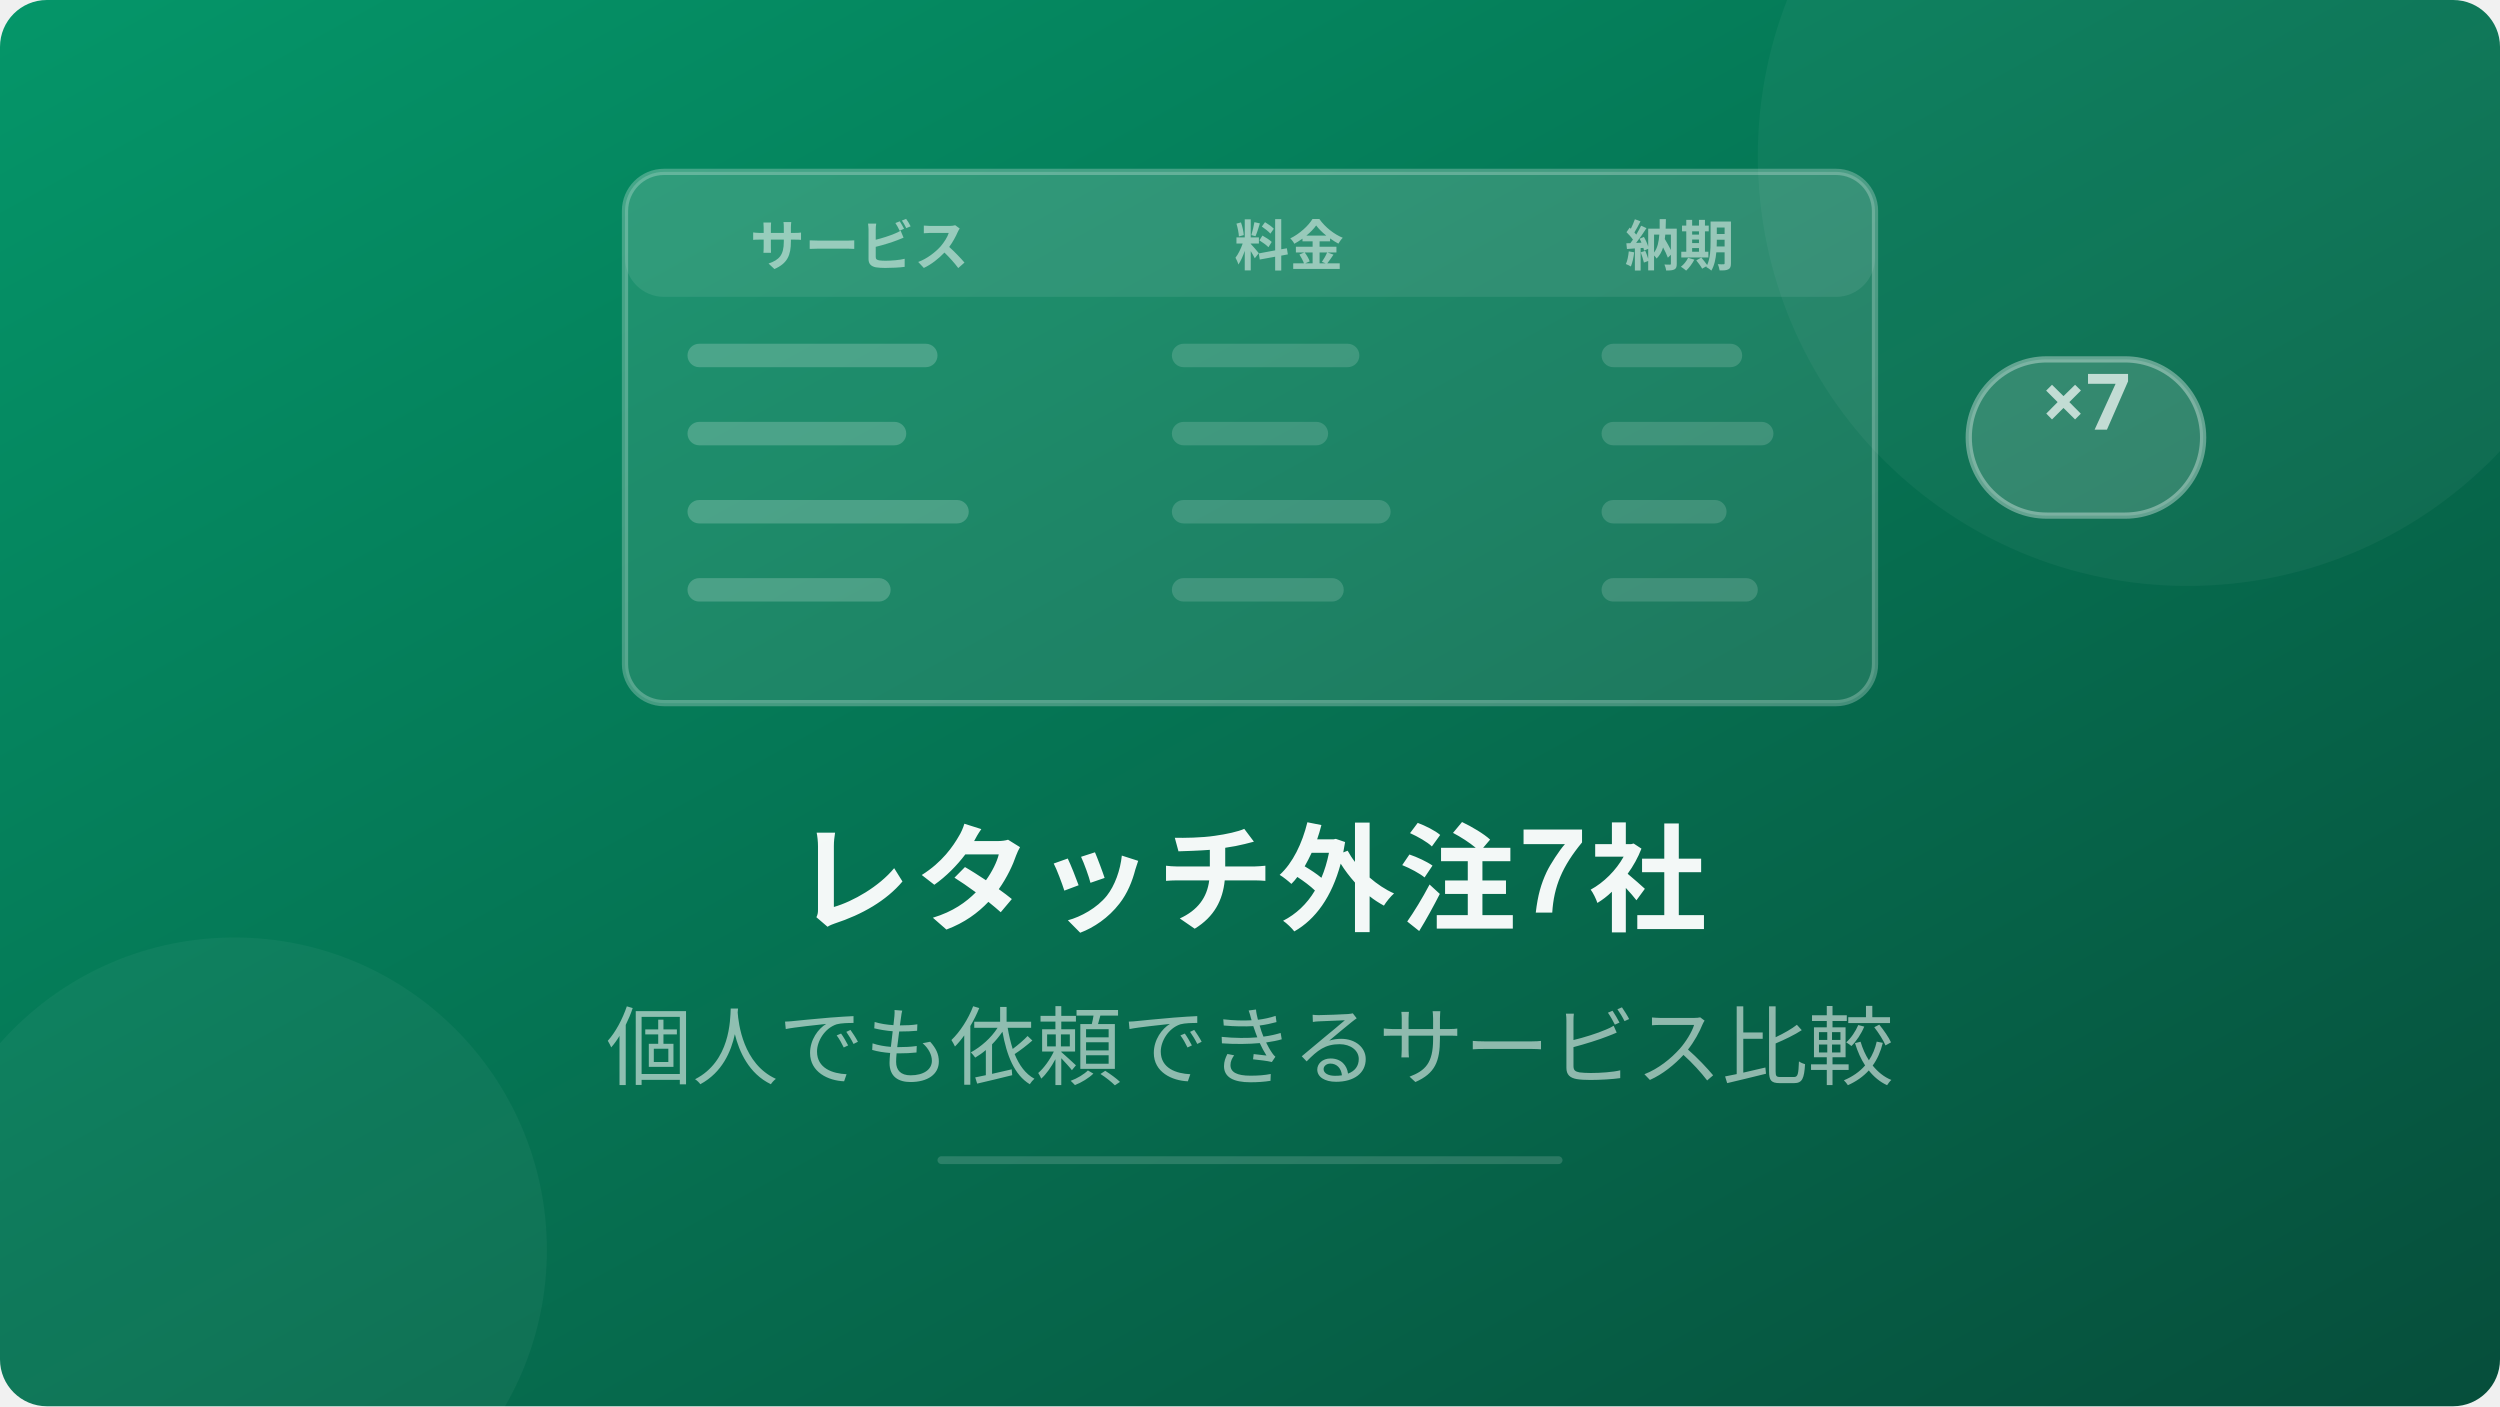
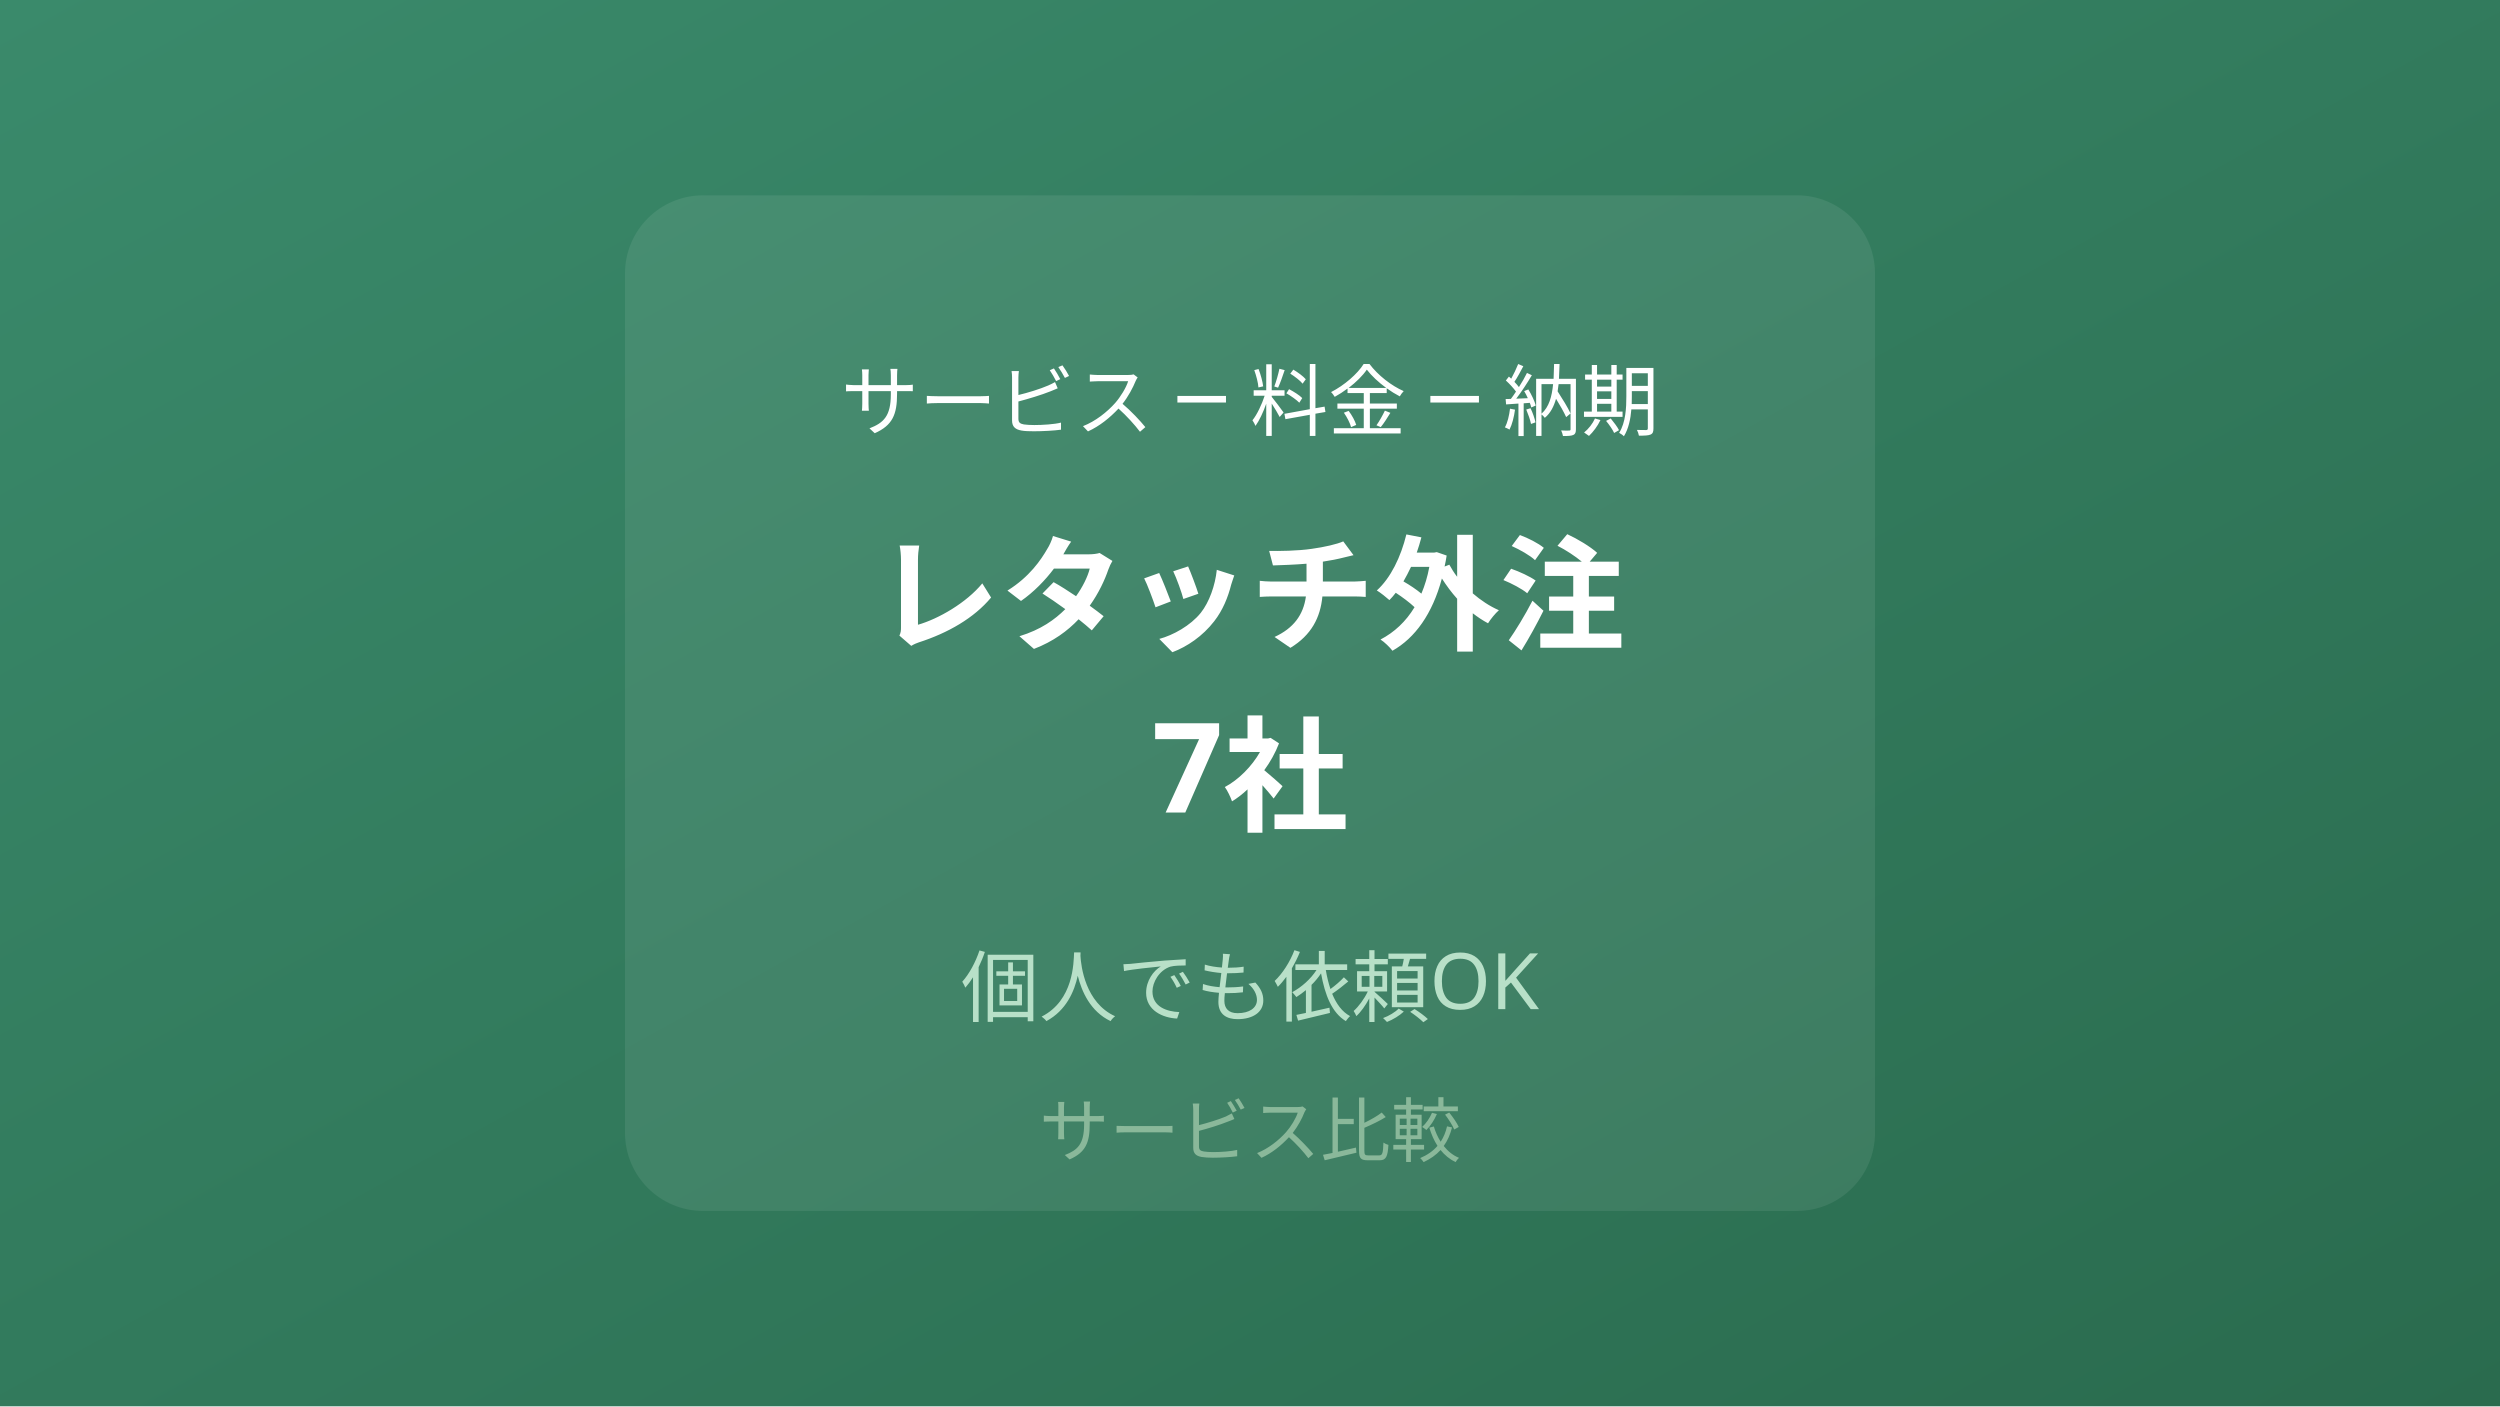
<svg xmlns="http://www.w3.org/2000/svg" viewBox="0 0 320 180">
  <defs>
-     <linearGradient id="g" x1="0" y1="0" x2="1" y2="1">
-       <stop offset="0%" stop-color="#059669" />
-       <stop offset="100%" stop-color="#064e3b" />
+     <linearGradient id="bg3" x1="0%" y1="0%" x2="100%" y2="100%">
+       <stop offset="0%" style="stop-color:#3a8a6b" />
+       <stop offset="100%" style="stop-color:#2a6b4e" />
    </linearGradient>
  </defs>
-   <rect width="320" height="180" fill="url(#g)" rx="6" />
-   <circle cx="280" cy="20" r="55" fill="rgba(255,255,255,.04)" />
-   <circle cx="30" cy="160" r="40" fill="rgba(255,255,255,.04)" />
-   <rect x="80" y="22" width="160" height="68" rx="5" fill="rgba(255,255,255,.1)" stroke="rgba(255,255,255,.25)" stroke-width=".8" />
-   <rect x="80" y="22" width="160" height="16" rx="5" fill="rgba(255,255,255,.08)" />
-   <text x="110" y="34" text-anchor="middle" fill="rgba(255,255,255,.5)" font-family="sans-serif" font-size="7" font-weight="600">サービス</text>
-   <text x="165" y="34" text-anchor="middle" fill="rgba(255,255,255,.5)" font-family="sans-serif" font-size="7" font-weight="600">料金</text>
-   <text x="215" y="34" text-anchor="middle" fill="rgba(255,255,255,.5)" font-family="sans-serif" font-size="7" font-weight="600">納期</text>
-   <rect x="88" y="44" width="32" height="3" rx="1.5" fill="rgba(255,255,255,.2)" />
-   <rect x="150" y="44" width="24" height="3" rx="1.5" fill="rgba(255,255,255,.15)" />
-   <rect x="205" y="44" width="18" height="3" rx="1.5" fill="rgba(255,255,255,.15)" />
-   <rect x="88" y="54" width="28" height="3" rx="1.5" fill="rgba(255,255,255,.2)" />
-   <rect x="150" y="54" width="20" height="3" rx="1.5" fill="rgba(255,255,255,.15)" />
-   <rect x="205" y="54" width="22" height="3" rx="1.5" fill="rgba(255,255,255,.15)" />
-   <rect x="88" y="64" width="36" height="3" rx="1.5" fill="rgba(255,255,255,.2)" />
-   <rect x="150" y="64" width="28" height="3" rx="1.5" fill="rgba(255,255,255,.15)" />
-   <rect x="205" y="64" width="16" height="3" rx="1.5" fill="rgba(255,255,255,.15)" />
-   <rect x="88" y="74" width="26" height="3" rx="1.5" fill="rgba(255,255,255,.2)" />
-   <rect x="150" y="74" width="22" height="3" rx="1.5" fill="rgba(255,255,255,.15)" />
-   <rect x="205" y="74" width="20" height="3" rx="1.5" fill="rgba(255,255,255,.15)" />
-   <rect x="252" y="46" width="30" height="20" rx="10" fill="rgba(255,255,255,.15)" stroke="rgba(255,255,255,.35)" stroke-width=".8" />
-   <text x="267" y="55" text-anchor="middle" fill="rgba(255,255,255,.7)" font-family="sans-serif" font-size="10" font-weight="700">×7</text>
-   <text x="160" y="118" text-anchor="middle" fill="rgba(255,255,255,.95)" font-family="'Helvetica Neue',sans-serif" font-size="15" font-weight="700" letter-spacing=".5">レタッチ外注7社</text>
-   <text x="160" y="138" text-anchor="middle" fill="rgba(255,255,255,.55)" font-family="sans-serif" font-size="11">個人でも依頼できるサービス比較</text>
-   <rect x="120" y="148" width="80" height="1" rx=".5" fill="rgba(255,255,255,.15)" />
+   <rect width="320" height="180" fill="url(#bg3)" />
+   <rect x="80" y="25" width="160" height="130" rx="10" fill="rgba(255,255,255,0.08)" />
+   <text x="160" y="55" text-anchor="middle" fill="#fff" font-family="sans-serif" font-size="10">サービス ─ 料金 ─ 納期</text>
+   <text x="160" y="82" text-anchor="middle" fill="#fff" font-family="sans-serif" font-size="16" font-weight="bold">レタッチ外注</text>
+   <text x="160" y="104" text-anchor="middle" fill="#fff" font-family="sans-serif" font-size="16" font-weight="bold">7社</text>
+   <text x="160" y="130" text-anchor="middle" fill="#b8e0c8" font-family="sans-serif" font-size="10">個人でも依頼OK</text>
+   <text x="160" y="148" text-anchor="middle" fill="#8ab89a" font-family="sans-serif" font-size="9">サービス比較</text>
</svg>
